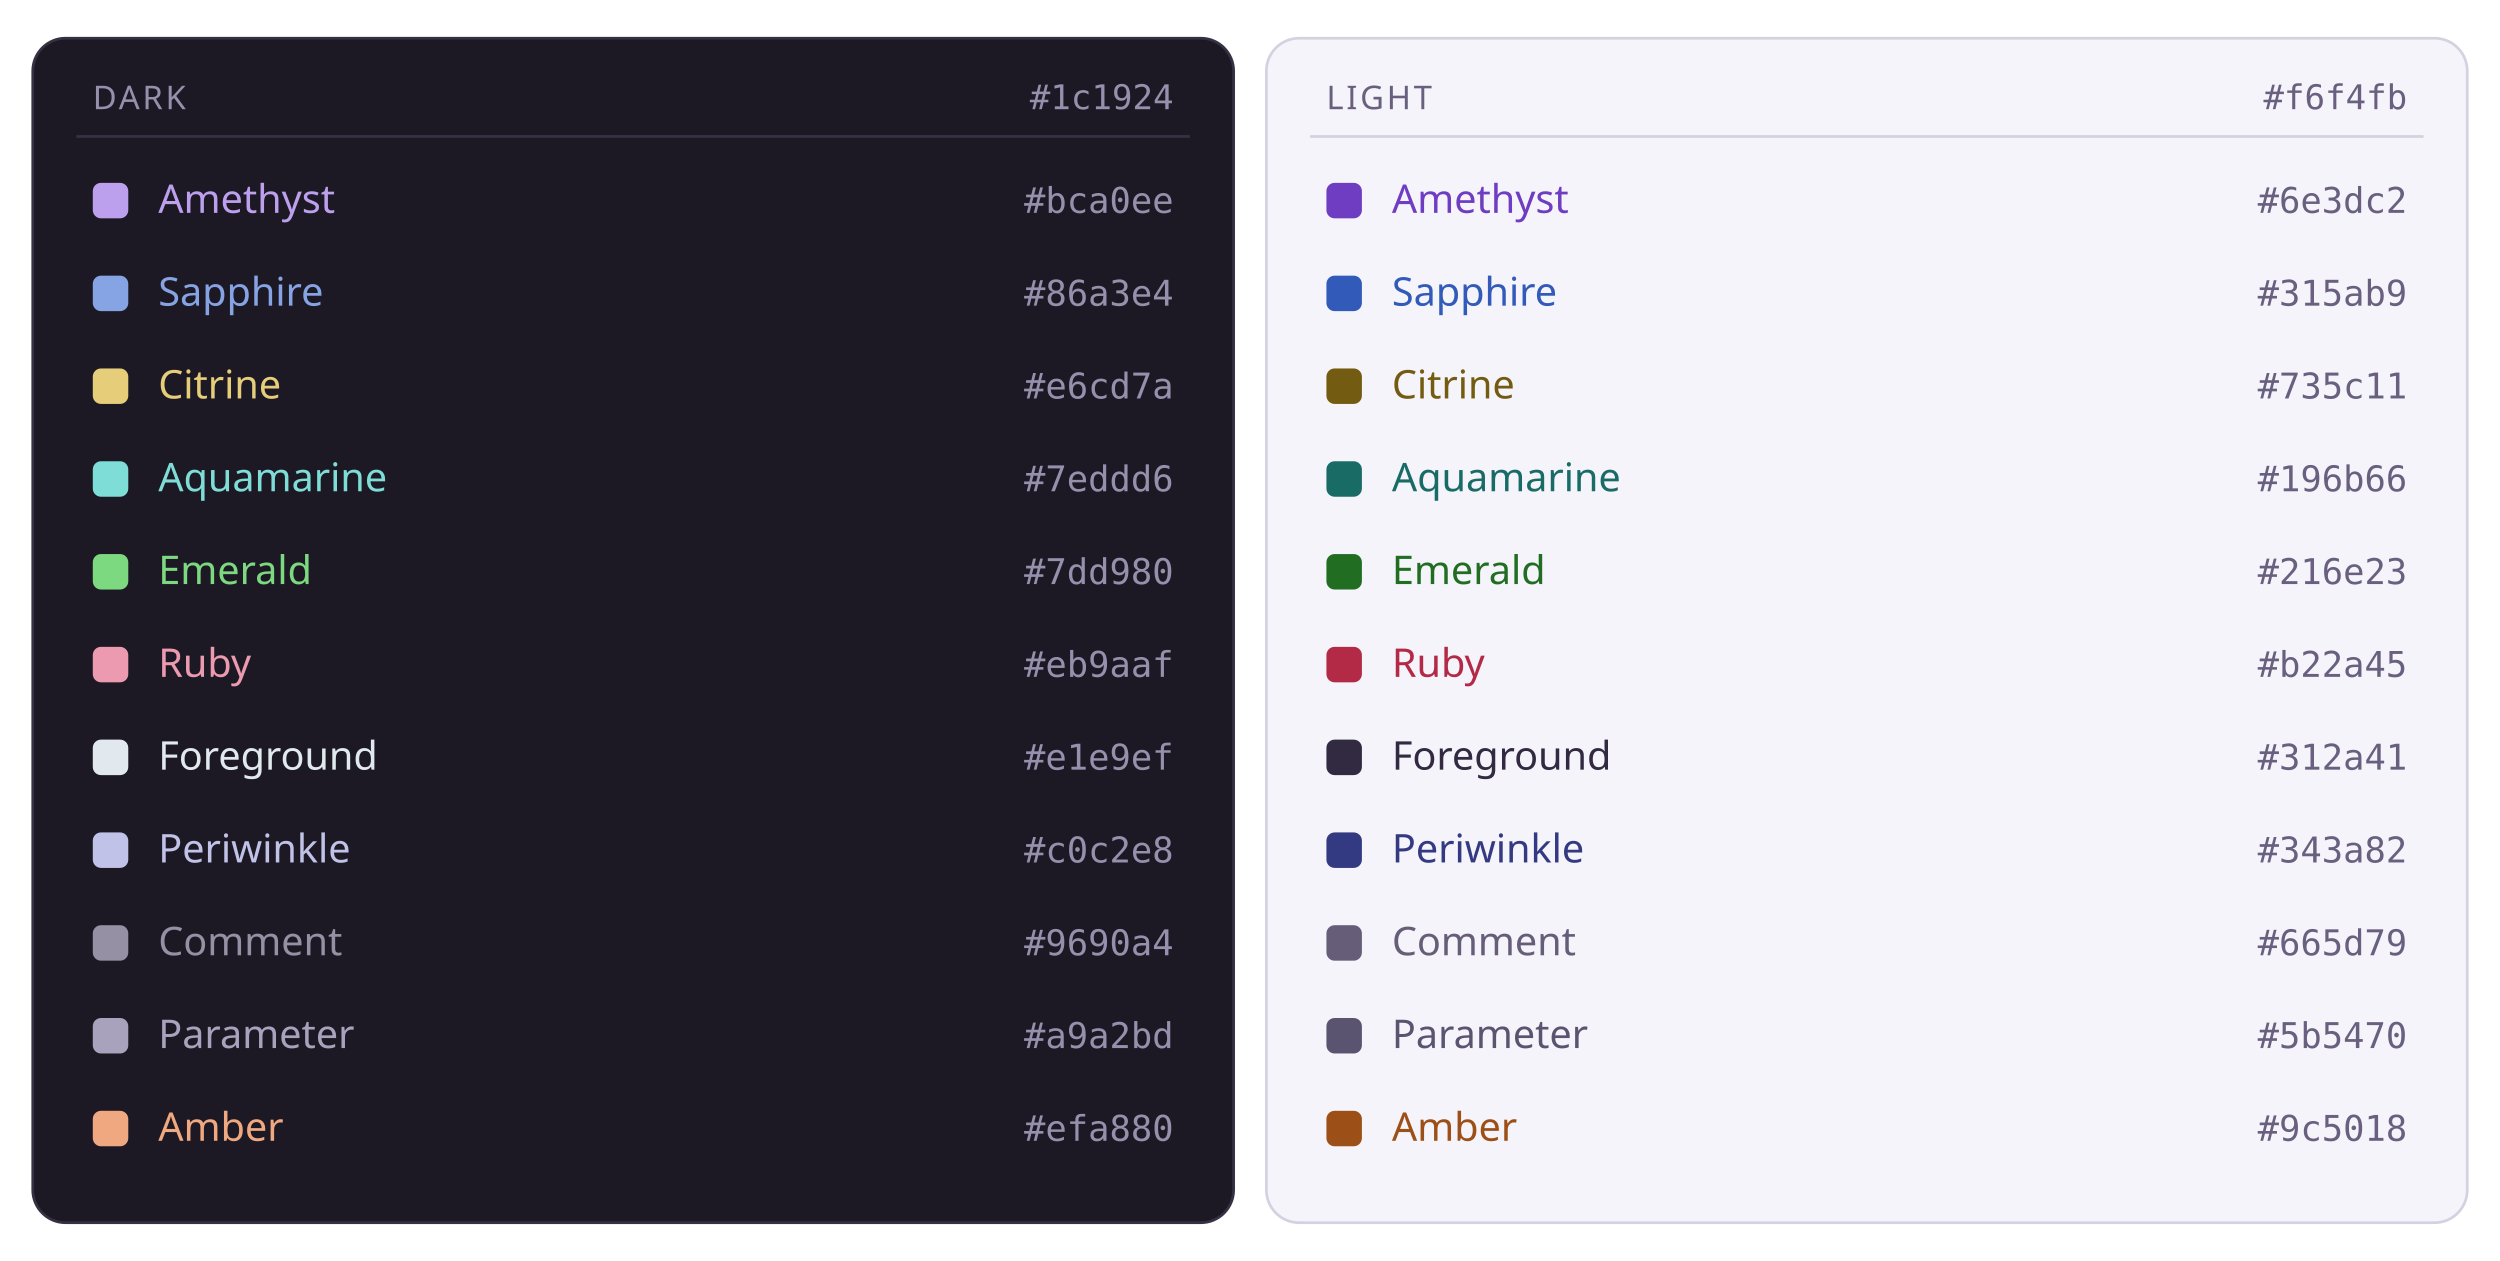
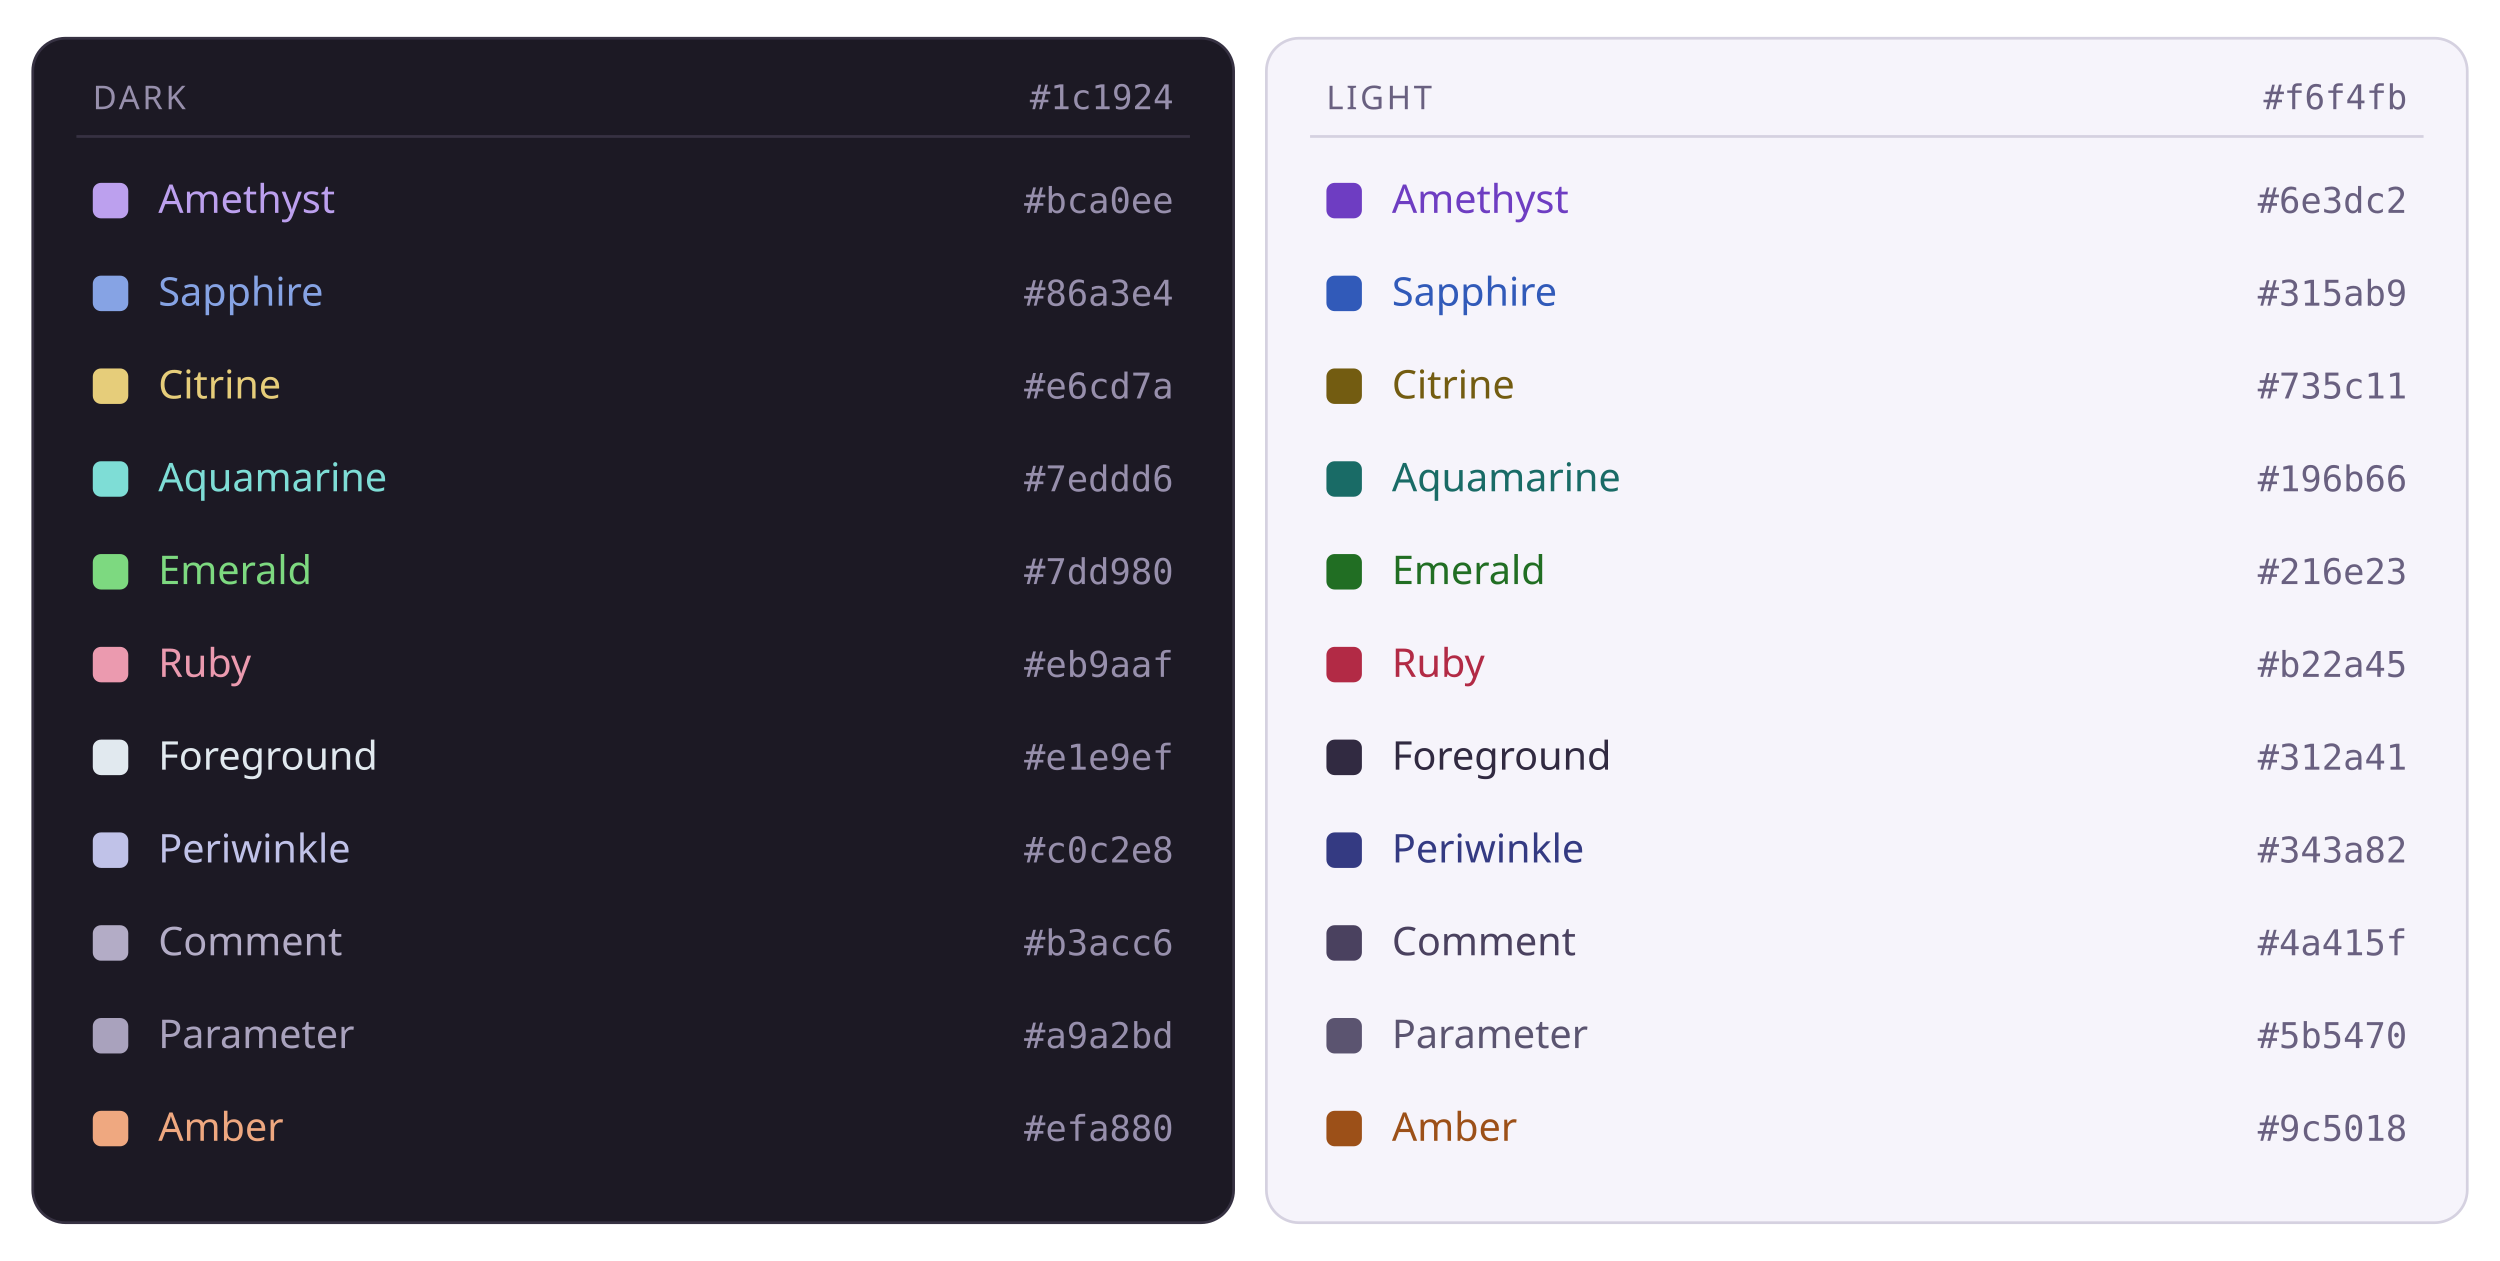
<svg xmlns="http://www.w3.org/2000/svg" width="916" height="462" viewBox="0 0 916 462" font-family="ui-sans-serif,system-ui,sans-serif">
  <rect x="12" y="14" width="440" height="434" rx="12" fill="#1c1924" stroke="#363142" />
  <text x="34" y="40" font-size="12" letter-spacing="1" fill="#978fac">DARK</text>
  <text x="430" y="40" text-anchor="end" font-size="12.5" fill="#978fac" font-family="ui-monospace,monospace">#1c1924</text>
  <line x1="28" y1="50" x2="436" y2="50" stroke="#363142" />
  <rect x="34" y="67" width="13" height="13" rx="3" fill="#bca0ee" />
  <text x="58" y="78" font-size="14.5" fill="#bca0ee">Amethyst</text>
  <text x="430" y="78" text-anchor="end" font-size="13" fill="#978fac" font-family="ui-monospace,monospace">#bca0ee</text>
  <rect x="34" y="101" width="13" height="13" rx="3" fill="#86a3e4" />
  <text x="58" y="112" font-size="14.5" fill="#86a3e4">Sapphire</text>
  <text x="430" y="112" text-anchor="end" font-size="13" fill="#978fac" font-family="ui-monospace,monospace">#86a3e4</text>
  <rect x="34" y="135" width="13" height="13" rx="3" fill="#e6cd7a" />
  <text x="58" y="146" font-size="14.5" fill="#e6cd7a">Citrine</text>
  <text x="430" y="146" text-anchor="end" font-size="13" fill="#978fac" font-family="ui-monospace,monospace">#e6cd7a</text>
  <rect x="34" y="169" width="13" height="13" rx="3" fill="#7eddd6" />
  <text x="58" y="180" font-size="14.5" fill="#7eddd6">Aquamarine</text>
  <text x="430" y="180" text-anchor="end" font-size="13" fill="#978fac" font-family="ui-monospace,monospace">#7eddd6</text>
  <rect x="34" y="203" width="13" height="13" rx="3" fill="#7dd980" />
  <text x="58" y="214" font-size="14.5" fill="#7dd980">Emerald</text>
  <text x="430" y="214" text-anchor="end" font-size="13" fill="#978fac" font-family="ui-monospace,monospace">#7dd980</text>
  <rect x="34" y="237" width="13" height="13" rx="3" fill="#eb9aaf" />
  <text x="58" y="248" font-size="14.5" fill="#eb9aaf">Ruby</text>
  <text x="430" y="248" text-anchor="end" font-size="13" fill="#978fac" font-family="ui-monospace,monospace">#eb9aaf</text>
  <rect x="34" y="271" width="13" height="13" rx="3" fill="#e1e9ef" />
  <text x="58" y="282" font-size="14.5" fill="#e1e9ef">Foreground</text>
  <text x="430" y="282" text-anchor="end" font-size="13" fill="#978fac" font-family="ui-monospace,monospace">#e1e9ef</text>
  <rect x="34" y="305" width="13" height="13" rx="3" fill="#c0c2e8" />
  <text x="58" y="316" font-size="14.5" fill="#c0c2e8">Periwinkle</text>
  <text x="430" y="316" text-anchor="end" font-size="13" fill="#978fac" font-family="ui-monospace,monospace">#c0c2e8</text>
-   <rect x="34" y="339" width="13" height="13" rx="3" fill="#9690a4" />
-   <text x="58" y="350" font-size="14.5" fill="#9690a4">Comment</text>
-   <text x="430" y="350" text-anchor="end" font-size="13" fill="#978fac" font-family="ui-monospace,monospace">#9690a4</text>
+   <rect x="34" y="339" width="13" height="13" rx="3" fill="#b3acc6" />
+   <text x="58" y="350" font-size="14.5" fill="#b3acc6">Comment</text>
+   <text x="430" y="350" text-anchor="end" font-size="13" fill="#978fac" font-family="ui-monospace,monospace">#b3acc6</text>
  <rect x="34" y="373" width="13" height="13" rx="3" fill="#a9a2bd" />
  <text x="58" y="384" font-size="14.5" fill="#a9a2bd">Parameter</text>
  <text x="430" y="384" text-anchor="end" font-size="13" fill="#978fac" font-family="ui-monospace,monospace">#a9a2bd</text>
  <rect x="34" y="407" width="13" height="13" rx="3" fill="#efa880" />
  <text x="58" y="418" font-size="14.5" fill="#efa880">Amber</text>
  <text x="430" y="418" text-anchor="end" font-size="13" fill="#978fac" font-family="ui-monospace,monospace">#efa880</text>
  <rect x="464" y="14" width="440" height="434" rx="12" fill="#f6f4fb" stroke="#d5d1e0" />
  <text x="486" y="40" font-size="12" letter-spacing="1" fill="#696080">LIGHT</text>
  <text x="882" y="40" text-anchor="end" font-size="12.5" fill="#696080" font-family="ui-monospace,monospace">#f6f4fb</text>
  <line x1="480" y1="50" x2="888" y2="50" stroke="#d5d1e0" />
  <rect x="486" y="67" width="13" height="13" rx="3" fill="#6e3dc2" />
  <text x="510" y="78" font-size="14.5" fill="#6e3dc2">Amethyst</text>
  <text x="882" y="78" text-anchor="end" font-size="13" fill="#696080" font-family="ui-monospace,monospace">#6e3dc2</text>
  <rect x="486" y="101" width="13" height="13" rx="3" fill="#315ab9" />
  <text x="510" y="112" font-size="14.5" fill="#315ab9">Sapphire</text>
  <text x="882" y="112" text-anchor="end" font-size="13" fill="#696080" font-family="ui-monospace,monospace">#315ab9</text>
  <rect x="486" y="135" width="13" height="13" rx="3" fill="#735c11" />
  <text x="510" y="146" font-size="14.5" fill="#735c11">Citrine</text>
  <text x="882" y="146" text-anchor="end" font-size="13" fill="#696080" font-family="ui-monospace,monospace">#735c11</text>
  <rect x="486" y="169" width="13" height="13" rx="3" fill="#196b66" />
  <text x="510" y="180" font-size="14.5" fill="#196b66">Aquamarine</text>
  <text x="882" y="180" text-anchor="end" font-size="13" fill="#696080" font-family="ui-monospace,monospace">#196b66</text>
  <rect x="486" y="203" width="13" height="13" rx="3" fill="#216e23" />
  <text x="510" y="214" font-size="14.5" fill="#216e23">Emerald</text>
  <text x="882" y="214" text-anchor="end" font-size="13" fill="#696080" font-family="ui-monospace,monospace">#216e23</text>
  <rect x="486" y="237" width="13" height="13" rx="3" fill="#b22a45" />
  <text x="510" y="248" font-size="14.5" fill="#b22a45">Ruby</text>
  <text x="882" y="248" text-anchor="end" font-size="13" fill="#696080" font-family="ui-monospace,monospace">#b22a45</text>
  <rect x="486" y="271" width="13" height="13" rx="3" fill="#312a41" />
  <text x="510" y="282" font-size="14.5" fill="#312a41">Foreground</text>
  <text x="882" y="282" text-anchor="end" font-size="13" fill="#696080" font-family="ui-monospace,monospace">#312a41</text>
  <rect x="486" y="305" width="13" height="13" rx="3" fill="#343a82" />
  <text x="510" y="316" font-size="14.5" fill="#343a82">Periwinkle</text>
  <text x="882" y="316" text-anchor="end" font-size="13" fill="#696080" font-family="ui-monospace,monospace">#343a82</text>
-   <rect x="486" y="339" width="13" height="13" rx="3" fill="#665d79" />
-   <text x="510" y="350" font-size="14.5" fill="#665d79">Comment</text>
-   <text x="882" y="350" text-anchor="end" font-size="13" fill="#696080" font-family="ui-monospace,monospace">#665d79</text>
+   <rect x="486" y="339" width="13" height="13" rx="3" fill="#4a415f" />
+   <text x="510" y="350" font-size="14.5" fill="#4a415f">Comment</text>
+   <text x="882" y="350" text-anchor="end" font-size="13" fill="#696080" font-family="ui-monospace,monospace">#4a415f</text>
  <rect x="486" y="373" width="13" height="13" rx="3" fill="#5b5470" />
  <text x="510" y="384" font-size="14.5" fill="#5b5470">Parameter</text>
  <text x="882" y="384" text-anchor="end" font-size="13" fill="#696080" font-family="ui-monospace,monospace">#5b5470</text>
  <rect x="486" y="407" width="13" height="13" rx="3" fill="#9c5018" />
  <text x="510" y="418" font-size="14.5" fill="#9c5018">Amber</text>
  <text x="882" y="418" text-anchor="end" font-size="13" fill="#696080" font-family="ui-monospace,monospace">#9c5018</text>
</svg>
